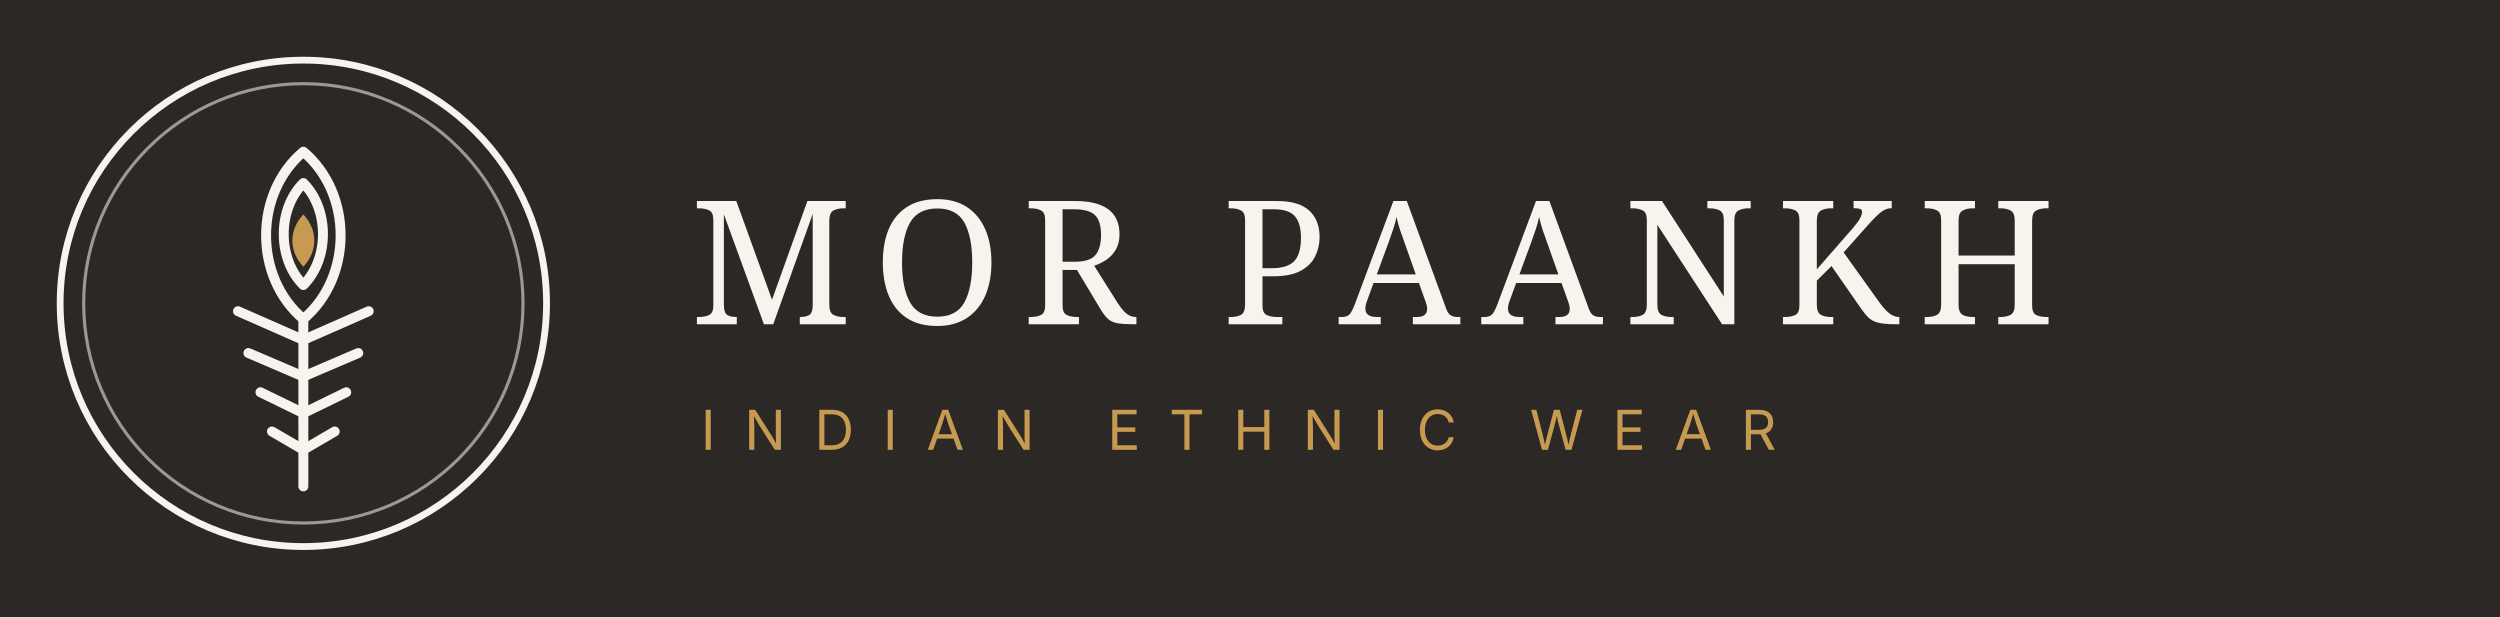
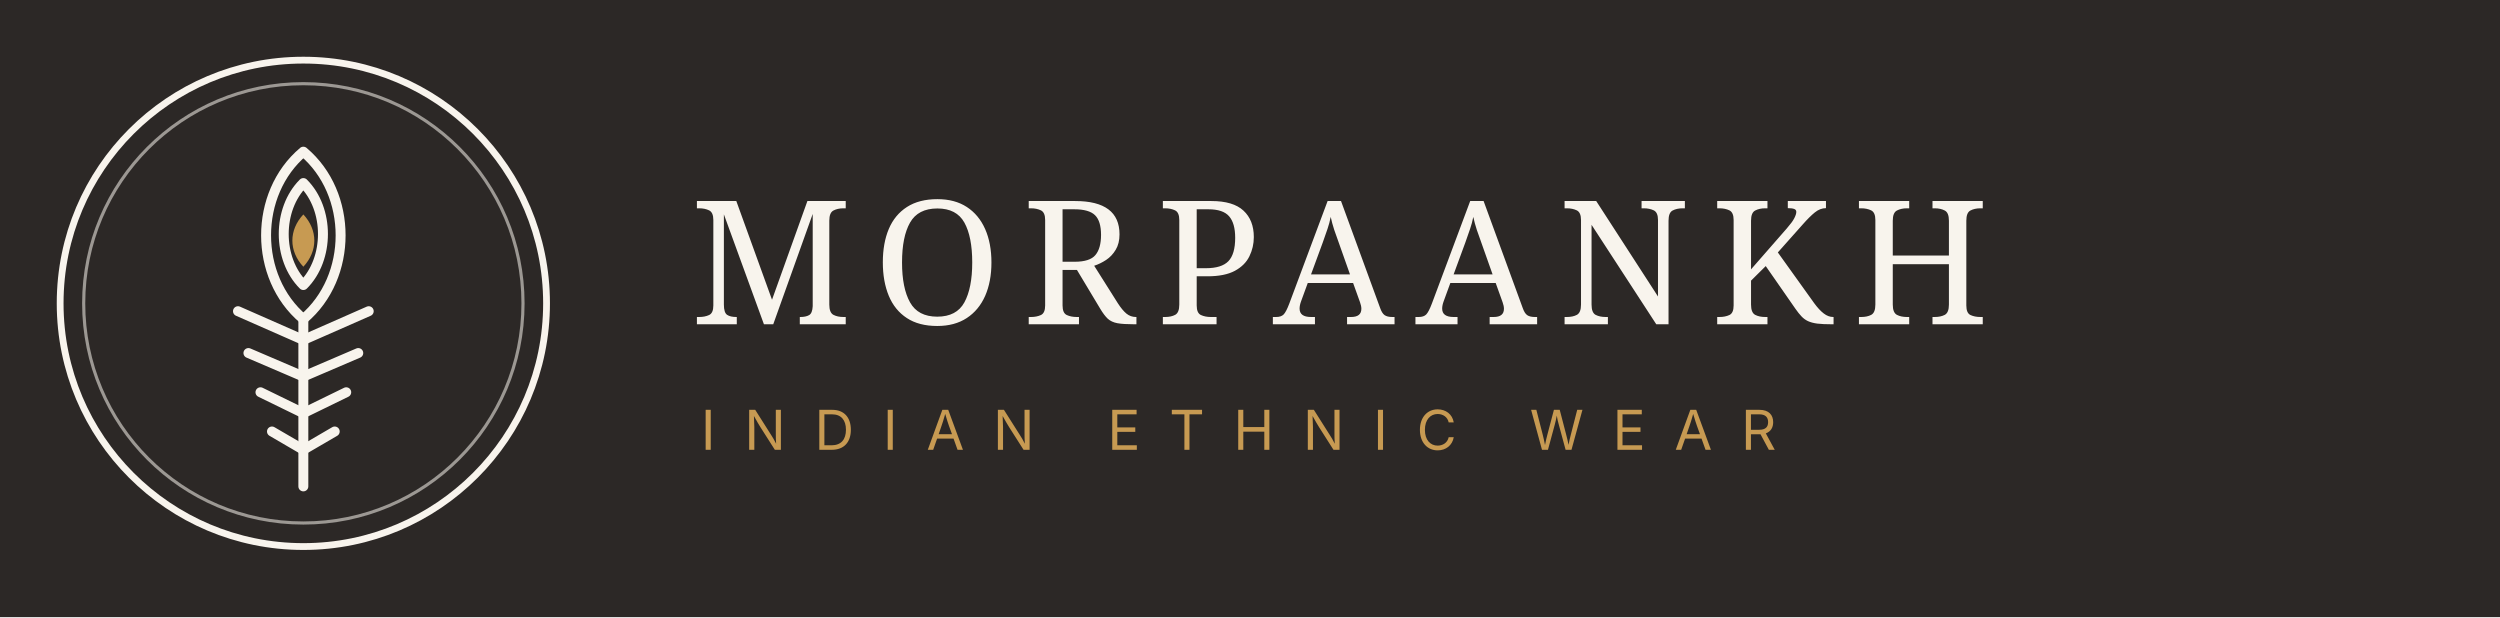
- <svg xmlns="http://www.w3.org/2000/svg" viewBox="0 0 478 118" width="478" height="118" role="img" aria-label="Mor Paankh">
+ <svg xmlns="http://www.w3.org/2000/svg" viewBox="0 0 478 118" width="478" height="118" role="img" aria-label="MorPaankh">
  <rect width="478" height="118" fill="#2C2826" />
  <g transform="translate(8 8)">
    <circle cx="50" cy="50" r="46.5" fill="none" stroke="#F8F4ED" stroke-width="1.3" />
    <circle cx="50" cy="50" r="42" fill="none" stroke="#F8F4ED" stroke-width="0.6" opacity="0.55" />
    <g fill="none" stroke="#F8F4ED" stroke-width="1.9" stroke-linecap="round" stroke-linejoin="round">
      <path d="M50 21 C 59.5 29 59.5 45 50 53 C 40.5 45 40.5 29 50 21 Z" />
      <path d="M50 27 C 55 32 55 41.5 50 46.5 C 45 41.5 45 32 50 27 Z" />
      <path d="M50 53 L 50 85" />
      <path d="M50 57 L 37.5 51.5" />
      <path d="M50 64 L 39.5 59.5" />
      <path d="M50 71 L 41.8 67" />
      <path d="M50 78 L 44 74.5" />
      <path d="M50 57 L 62.5 51.5" />
      <path d="M50 64 L 60.5 59.5" />
      <path d="M50 71 L 58.2 67" />
      <path d="M50 78 L 56 74.5" />
    </g>
    <path d="M50 33 C 52.8 36 52.8 40 50 43 C 47.2 40 47.2 36 50 33 Z" fill="#C79A52" />
  </g>
-   <text x="132" y="62" font-family="Marcellus, 'Cormorant Garamond', Georgia, serif" font-size="33" letter-spacing="4" fill="#F8F4ED">MOR PAANKH</text>
+   <text x="132" y="62" font-family="Marcellus, 'Cormorant Garamond', Georgia, serif" font-size="33" letter-spacing="4" fill="#F8F4ED">MORPAANKH</text>
  <text x="134" y="86" font-family="Inter, system-ui, sans-serif" font-size="10.5" letter-spacing="5.5" fill="#C79A52">INDIAN ETHNIC WEAR</text>
</svg>
